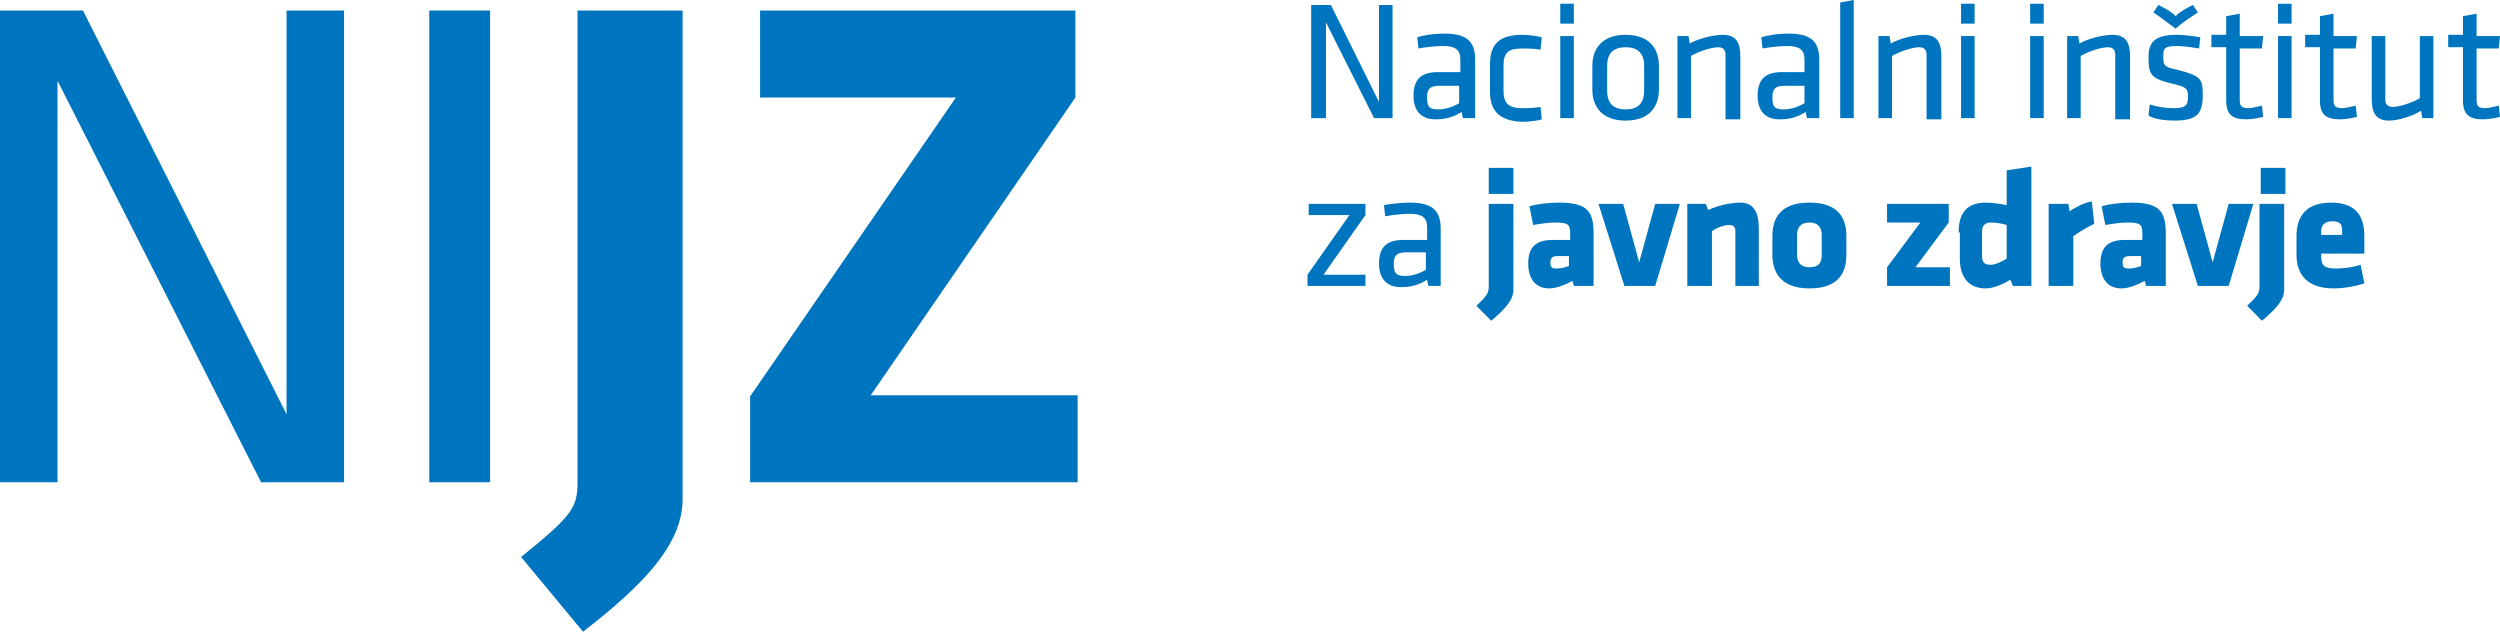
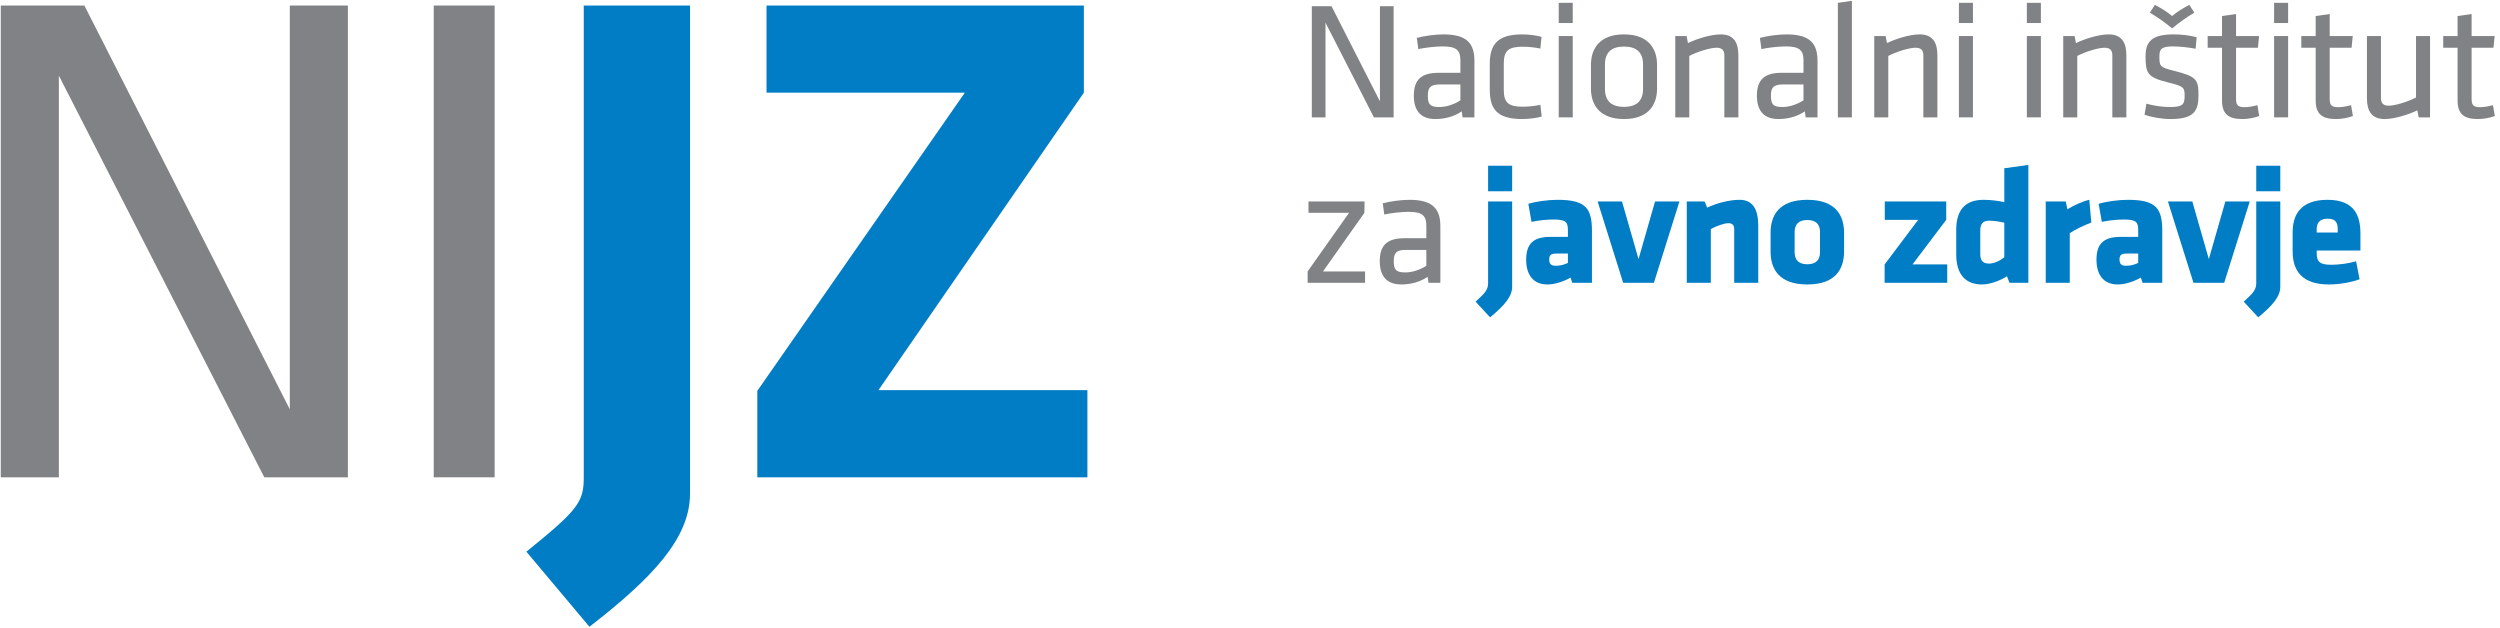
- <svg xmlns="http://www.w3.org/2000/svg" width="186" height="47" viewBox="0 0 186 47" fill="none">
-   <path d="M98.652 1.665V8.787H97.551V0.37H99.019L102.597 7.585V0.37H103.606V8.787H102.23L98.652 1.665Z" fill="#0075BF" style="fill:#0075BF;fill:color(display-p3 0 0.459 0.749);fill-opacity:1;" />
-   <path d="M109.752 8.788H108.835L108.743 8.325C108.193 8.695 107.55 8.88 106.817 8.88C105.716 8.88 105.165 8.233 105.165 7.123C105.165 5.828 105.807 5.365 107.001 5.365H108.651V4.441C108.651 3.701 108.285 3.423 107.367 3.423C106.817 3.423 105.991 3.516 105.532 3.608L105.44 2.776C105.991 2.591 106.817 2.498 107.459 2.498C109.202 2.498 109.752 3.146 109.752 4.441V8.788ZM108.651 6.383H107.092C106.45 6.383 106.174 6.568 106.174 7.215C106.174 7.863 106.266 8.14 107.001 8.14C107.55 8.14 108.101 7.955 108.56 7.678V6.383H108.651Z" fill="#0075BF" style="fill:#0075BF;fill:color(display-p3 0 0.459 0.749);fill-opacity:1;" />
-   <path d="M110.854 6.753V4.811C110.854 3.423 111.405 2.591 113.24 2.591C113.791 2.591 114.341 2.683 114.708 2.776L114.616 3.701C114.157 3.608 113.699 3.608 113.24 3.608C112.231 3.608 111.863 3.886 111.863 4.903V6.753C111.863 7.678 112.231 8.048 113.24 8.048C113.699 8.048 114.065 8.048 114.616 7.955L114.708 8.88C114.433 8.973 113.791 9.065 113.24 9.065C111.405 8.973 110.854 8.14 110.854 6.753Z" fill="#0075BF" style="fill:#0075BF;fill:color(display-p3 0 0.459 0.749);fill-opacity:1;" />
-   <path d="M116.083 1.758V0.278H117.092V1.758H116.083ZM116.083 8.787V2.683H117.092V8.787H116.083Z" fill="#0075BF" style="fill:#0075BF;fill:color(display-p3 0 0.459 0.749);fill-opacity:1;" />
-   <path d="M120.948 8.973C119.205 8.973 118.471 7.955 118.471 6.66V4.903C118.471 3.608 119.205 2.591 120.948 2.591C122.691 2.591 123.425 3.608 123.425 4.903V6.66C123.425 7.955 122.691 8.973 120.948 8.973ZM120.948 3.516C120.03 3.516 119.572 3.978 119.572 4.903V6.753C119.572 7.678 120.03 8.14 120.948 8.14C121.866 8.14 122.324 7.678 122.324 6.753V4.903C122.324 3.978 121.866 3.516 120.948 3.516Z" fill="#0075BF" style="fill:#0075BF;fill:color(display-p3 0 0.459 0.749);fill-opacity:1;" />
-   <path d="M128.379 4.071C128.379 3.701 128.196 3.516 127.828 3.516C127.37 3.516 126.453 3.793 125.81 4.163V8.788H124.801V2.683H125.626L125.718 3.238C126.361 2.868 127.462 2.591 128.196 2.591C129.205 2.591 129.48 3.238 129.48 4.163V8.88H128.379V4.071Z" fill="#0075BF" style="fill:#0075BF;fill:color(display-p3 0 0.459 0.749);fill-opacity:1;" />
-   <path d="M135.354 8.788H134.436L134.345 8.325C133.794 8.695 133.152 8.88 132.417 8.88C131.316 8.88 130.766 8.233 130.766 7.123C130.766 5.828 131.408 5.365 132.601 5.365H134.253V4.441C134.253 3.701 133.885 3.423 132.968 3.423C132.417 3.423 131.592 3.516 131.132 3.608L131.042 2.776C131.592 2.591 132.417 2.498 133.06 2.498C134.803 2.498 135.354 3.146 135.354 4.441V8.788ZM134.345 6.383H132.784C132.143 6.383 131.867 6.568 131.867 7.215C131.867 7.863 131.959 8.14 132.693 8.14C133.244 8.14 133.794 7.955 134.253 7.678V6.383H134.345Z" fill="#0075BF" style="fill:#0075BF;fill:color(display-p3 0 0.459 0.749);fill-opacity:1;" />
-   <path d="M136.91 8.787V0.185L137.919 0V8.787H136.91Z" fill="#0075BF" style="fill:#0075BF;fill:color(display-p3 0 0.459 0.749);fill-opacity:1;" />
-   <path d="M143.335 4.071C143.335 3.701 143.151 3.516 142.784 3.516C142.326 3.516 141.407 3.793 140.765 4.163V8.788H139.756V2.683H140.582L140.674 3.238C141.315 2.868 142.416 2.591 143.151 2.591C144.16 2.591 144.436 3.238 144.436 4.163V8.88H143.335V4.071Z" fill="#0075BF" style="fill:#0075BF;fill:color(display-p3 0 0.459 0.749);fill-opacity:1;" />
-   <path d="M145.902 1.758V0.278H146.911V1.758H145.902ZM145.902 8.787V2.683H146.911V8.787H145.902Z" fill="#0075BF" style="fill:#0075BF;fill:color(display-p3 0 0.459 0.749);fill-opacity:1;" />
-   <path d="M151.043 1.758V0.278H152.052V1.758H151.043ZM151.043 8.787V2.683H152.052V8.787H151.043Z" fill="#0075BF" style="fill:#0075BF;fill:color(display-p3 0 0.459 0.749);fill-opacity:1;" />
-   <path d="M157.373 4.071C157.373 3.701 157.189 3.516 156.823 3.516C156.363 3.516 155.446 3.793 154.803 4.163V8.788H153.794V2.683H154.621L154.712 3.238C155.354 2.868 156.455 2.591 157.189 2.591C158.199 2.591 158.474 3.238 158.474 4.163V8.88H157.373V4.071Z" fill="#0075BF" style="fill:#0075BF;fill:color(display-p3 0 0.459 0.749);fill-opacity:1;" />
-   <path d="M161.776 8.972C161.134 8.972 160.308 8.88 159.849 8.602L159.941 7.77C160.491 7.955 161.134 8.047 161.684 8.047C162.602 8.047 162.785 7.862 162.785 7.215C162.785 6.567 162.693 6.475 161.501 6.197C160.033 5.827 159.849 5.55 159.849 4.255C159.849 3.145 160.308 2.59 161.959 2.59C162.51 2.59 163.152 2.683 163.703 2.775L163.611 3.608C163.06 3.515 162.418 3.423 161.959 3.423C161.042 3.423 160.95 3.608 160.95 4.163C160.95 4.81 160.95 4.995 161.959 5.18C163.703 5.642 163.886 5.827 163.886 7.03C163.886 8.417 163.519 8.972 161.776 8.972ZM163.519 0.925C162.968 1.295 162.51 1.573 161.867 2.128C161.226 1.665 160.766 1.295 160.216 0.925L160.583 0.37C161.134 0.648 161.501 0.833 161.867 1.203C162.235 0.833 162.602 0.648 163.152 0.37L163.519 0.925Z" fill="#0075BF" style="fill:#0075BF;fill:color(display-p3 0 0.459 0.749);fill-opacity:1;" />
-   <path d="M168.381 8.693C168.015 8.786 167.556 8.878 167.097 8.878C166.087 8.878 165.629 8.508 165.629 7.491V3.514H164.528V2.589H165.629V1.202L166.638 1.017V2.681H168.381L168.289 3.606H166.638V7.398C166.638 7.861 166.73 8.046 167.28 8.046C167.556 8.046 167.831 7.953 168.289 7.861L168.381 8.693Z" fill="#0075BF" style="fill:#0075BF;fill:color(display-p3 0 0.459 0.749);fill-opacity:1;" />
-   <path d="M169.485 1.758V0.278H170.494V1.758H169.485ZM169.485 8.787V2.683H170.494V8.787H169.485Z" fill="#0075BF" style="fill:#0075BF;fill:color(display-p3 0 0.459 0.749);fill-opacity:1;" />
-   <path d="M175.356 8.693C174.99 8.786 174.531 8.878 174.073 8.878C173.063 8.878 172.604 8.508 172.604 7.491V3.514H171.503V2.589H172.604V1.202L173.614 1.017V2.681H175.356L175.266 3.606H173.614V7.398C173.614 7.861 173.705 8.046 174.255 8.046C174.531 8.046 174.806 7.953 175.266 7.861L175.356 8.693Z" fill="#0075BF" style="fill:#0075BF;fill:color(display-p3 0 0.459 0.749);fill-opacity:1;" />
-   <path d="M177.467 2.683V7.4C177.467 7.77 177.65 7.955 178.017 7.955C178.477 7.955 179.394 7.678 180.036 7.308V2.683H181.045V8.788H180.219L180.128 8.233C179.578 8.603 178.477 8.973 177.742 8.973C176.733 8.973 176.457 8.325 176.457 7.4V2.683H177.467Z" fill="#0075BF" style="fill:#0075BF;fill:color(display-p3 0 0.459 0.749);fill-opacity:1;" />
-   <path d="M186 8.693C185.633 8.786 185.175 8.878 184.716 8.878C183.707 8.878 183.247 8.508 183.247 7.491V3.514H182.146V2.589H183.247V1.202L184.258 1.017V2.681H186L185.909 3.606H184.258V7.398C184.258 7.861 184.348 8.046 184.899 8.046C185.175 8.046 185.449 7.953 185.909 7.861L186 8.693Z" fill="#0075BF" style="fill:#0075BF;fill:color(display-p3 0 0.459 0.749);fill-opacity:1;" />
-   <path d="M97.367 15.168H101.588V16.001L98.468 20.44H101.588V21.273H97.275V20.44L100.395 16.001H97.367V15.168Z" fill="#0075BF" style="fill:#0075BF;fill:color(display-p3 0 0.459 0.749);fill-opacity:1;" />
-   <path d="M107.187 21.272H106.269L106.177 20.81C105.627 21.18 104.985 21.365 104.251 21.365C103.15 21.365 102.599 20.717 102.599 19.608C102.599 18.313 103.241 17.85 104.434 17.85H106.177V16.925C106.177 16.185 105.811 15.908 104.893 15.908C104.343 15.908 103.517 16 103.058 16.093L102.966 15.261C103.425 15.168 104.251 15.075 104.893 15.075C106.636 15.075 107.187 15.723 107.187 17.018V21.272ZM106.177 18.775H104.618C103.976 18.775 103.7 18.96 103.7 19.608C103.7 20.255 103.792 20.532 104.526 20.532C105.076 20.532 105.627 20.348 106.086 20.07V18.775H106.177Z" fill="#0075BF" style="fill:#0075BF;fill:color(display-p3 0 0.459 0.749);fill-opacity:1;" />
-   <path d="M109.846 22.753C110.397 22.198 110.763 21.921 110.763 21.366V15.169H112.599V21.551C112.599 22.291 112.048 22.938 110.947 23.863L109.846 22.753ZM110.763 14.429V12.487H112.599V14.429H110.763Z" fill="#0075BF" style="fill:#0075BF;fill:color(display-p3 0 0.459 0.749);fill-opacity:1;" />
-   <path d="M117.095 21.272L117.003 20.902C116.27 21.272 115.719 21.457 115.259 21.457C114.158 21.457 113.7 20.625 113.7 19.608C113.7 18.405 114.25 17.85 115.535 17.85H116.82V17.388C116.82 16.74 116.728 16.555 115.719 16.555C115.169 16.555 114.618 16.648 114.068 16.74L113.792 15.353C114.342 15.168 115.259 15.075 115.994 15.075C118.104 15.075 118.563 15.723 118.563 17.388V21.272H117.095ZM116.728 19.053H115.902C115.535 19.053 115.351 19.145 115.351 19.515C115.351 19.885 115.443 19.978 115.81 19.978C116.178 19.978 116.452 19.885 116.728 19.793V19.053Z" fill="#0075BF" style="fill:#0075BF;fill:color(display-p3 0 0.459 0.749);fill-opacity:1;" />
-   <path d="M123.148 21.273H120.854L118.928 15.168H120.764L121.955 19.515L123.148 15.168H124.984L123.148 21.273Z" fill="#0075BF" style="fill:#0075BF;fill:color(display-p3 0 0.459 0.749);fill-opacity:1;" />
-   <path d="M129.112 21.272V17.203C129.112 16.925 129.02 16.74 128.654 16.74C128.287 16.74 127.736 16.925 127.369 17.203V21.272H125.534V15.168H126.91L127.094 15.63C127.827 15.261 128.837 15.075 129.479 15.075C130.489 15.075 130.856 15.815 130.856 17.018V21.272H129.112Z" fill="#0075BF" style="fill:#0075BF;fill:color(display-p3 0 0.459 0.749);fill-opacity:1;" />
-   <path d="M131.866 18.96V17.573C131.866 16.278 132.416 15.075 134.618 15.075C136.82 15.075 137.371 16.278 137.371 17.573V18.96C137.371 20.255 136.82 21.457 134.618 21.457C132.416 21.457 131.866 20.163 131.866 18.96ZM135.537 18.96V17.48C135.537 16.925 135.261 16.555 134.618 16.555C133.977 16.555 133.701 16.925 133.701 17.48V18.96C133.701 19.515 133.977 19.885 134.618 19.885C135.261 19.885 135.537 19.608 135.537 18.96Z" fill="#0075BF" style="fill:#0075BF;fill:color(display-p3 0 0.459 0.749);fill-opacity:1;" />
-   <path d="M140.397 15.168H144.984V16.555L142.507 19.885H145.076V21.273H140.397V19.885L142.874 16.555H140.397V15.168Z" fill="#0075BF" style="fill:#0075BF;fill:color(display-p3 0 0.459 0.749);fill-opacity:1;" />
-   <path d="M145.721 17.296C145.721 15.816 146.363 15.076 147.74 15.076C148.198 15.076 148.841 15.169 149.299 15.261V12.672L151.134 12.394V21.273H149.758L149.574 20.811C149.116 21.088 148.381 21.458 147.74 21.458C146.547 21.458 145.812 20.718 145.812 19.238V17.296H145.721ZM149.299 16.741C149.024 16.649 148.565 16.556 148.106 16.556C147.648 16.556 147.464 16.834 147.464 17.204V19.054C147.464 19.516 147.648 19.701 148.106 19.701C148.473 19.701 149.024 19.424 149.299 19.238V16.741Z" fill="#0075BF" style="fill:#0075BF;fill:color(display-p3 0 0.459 0.749);fill-opacity:1;" />
-   <path d="M154.254 17.573V21.272H152.419V15.168H153.886L153.978 15.723C154.345 15.445 155.079 15.075 155.63 14.983L155.814 16.648C155.263 16.925 154.621 17.295 154.254 17.573Z" fill="#0075BF" style="fill:#0075BF;fill:color(display-p3 0 0.459 0.749);fill-opacity:1;" />
-   <path d="M159.665 21.272L159.573 20.902C158.84 21.272 158.289 21.457 157.831 21.457C156.73 21.457 156.27 20.625 156.27 19.608C156.27 18.405 156.821 17.85 158.106 17.85H159.39V17.388C159.39 16.74 159.298 16.555 158.289 16.555C157.739 16.555 157.188 16.648 156.638 16.74L156.362 15.353C156.913 15.168 157.831 15.075 158.564 15.075C160.674 15.075 161.134 15.723 161.134 17.388V21.272H159.665ZM159.39 19.053H158.472C158.105 19.053 157.922 19.145 157.922 19.515C157.922 19.885 158.014 19.978 158.381 19.978C158.748 19.978 159.023 19.885 159.298 19.793V19.053H159.39Z" fill="#0075BF" style="fill:#0075BF;fill:color(display-p3 0 0.459 0.749);fill-opacity:1;" />
-   <path d="M165.815 21.273H163.521L161.595 15.168H163.43L164.622 19.515L165.815 15.168H167.65L165.815 21.273Z" fill="#0075BF" style="fill:#0075BF;fill:color(display-p3 0 0.459 0.749);fill-opacity:1;" />
-   <path d="M167.19 22.753C167.74 22.198 168.108 21.921 168.108 21.366V15.169H169.942V21.551C169.942 22.291 169.392 22.938 168.291 23.863L167.19 22.753ZM168.199 14.429V12.487H170.034V14.429H168.199Z" fill="#0075BF" style="fill:#0075BF;fill:color(display-p3 0 0.459 0.749);fill-opacity:1;" />
-   <path d="M172.696 18.868V19.053C172.696 19.793 172.97 19.978 173.797 19.978C174.347 19.978 175.081 19.885 175.631 19.7L175.907 21.087C175.356 21.272 174.438 21.457 173.613 21.457C171.686 21.457 170.86 20.44 170.86 18.96V17.573C170.86 16.278 171.411 15.075 173.429 15.075C175.448 15.075 175.907 16.278 175.907 17.573V18.868H172.696ZM174.255 17.203C174.255 16.74 174.163 16.463 173.521 16.463C172.879 16.463 172.696 16.833 172.696 17.203V17.48H174.255V17.203Z" fill="#0075BF" style="fill:#0075BF;fill:color(display-p3 0 0.459 0.749);fill-opacity:1;" />
-   <path d="M4.28 6.01V35.881H0V0.783H6.173L21.319 30.82V0.783H25.599V35.881H19.426L4.28 6.01Z" fill="#0075BF" style="fill:#0075BF;fill:color(display-p3 0 0.459 0.749);fill-opacity:1;" />
-   <path d="M36.464 35.881H31.937V0.783H36.464V35.881Z" fill="#0075BF" style="fill:#0075BF;fill:color(display-p3 0 0.459 0.749);fill-opacity:1;" />
-   <path d="M38.769 41.441C42.555 38.371 42.967 37.79 42.967 35.881V0.783H50.786V37.126C50.786 40.445 47.987 43.432 43.378 47L38.769 41.441Z" fill="#0075BF" style="fill:#0075BF;fill:color(display-p3 0 0.459 0.749);fill-opacity:1;" />
-   <path d="M64.781 29.409H80.174V35.881H55.809V29.492L71.119 7.255H56.55V0.783H80.009V7.255L64.781 29.409Z" fill="#0075BF" style="fill:#0075BF;fill:color(display-p3 0 0.459 0.749);fill-opacity:1;" />
+ <svg xmlns="http://www.w3.org/2000/svg" width="100%" height="100%" viewBox="0 0 2555 641" version="1.1" xml:space="preserve" style="fill-rule:evenodd;clip-rule:evenodd;stroke-linejoin:round;stroke-miterlimit:2;">
+   <g id="Artboard1" transform="matrix(0.977427,0,0,0.875301,-224.606,-134.851)">
+     <rect x="229.793" y="154.063" width="2613.21" height="732.15" style="fill:none;" />
+     <g id="Layer-1" transform="matrix(4.2629,0,0,4.76027,-24.6021,-92.1525)">
+       <g transform="matrix(1,0,0,1,384.794,76.4579)">
+         <path d="M0,-19.167L0,4.053L-3.359,4.053L-3.359,-23.22L1.473,-23.22L13.35,0.12L13.35,-23.22L16.707,-23.22L16.707,4.053L11.875,4.053L0,-19.167Z" style="fill:rgb(128,130,133);fill-rule:nonzero;" />
+       </g>
+       <g transform="matrix(1,0,0,1,417.882,68.6372)">
+         <path d="M0,3.805L-5.08,3.805C-7.209,3.805 -7.986,4.462 -7.986,6.466C-7.986,8.515 -7.617,9.336 -5.16,9.336C-3.44,9.336 -1.517,8.678 0,7.695L0,3.805ZM3.439,11.874L0.531,11.874L0.326,10.399C-1.434,11.628 -3.728,12.285 -6.145,12.285C-9.869,12.285 -11.426,10.073 -11.426,6.552C-11.426,2.413 -9.338,0.941 -5.325,0.941L0,0.941L0,-2.174C0,-4.67 -1.106,-5.53 -4.342,-5.53C-6.268,-5.53 -8.766,-5.204 -10.321,-4.876L-10.689,-7.619C-8.805,-8.111 -6.268,-8.48 -4.138,-8.48C1.556,-8.48 3.439,-6.267 3.439,-2.008L3.439,11.874Z" style="fill:rgb(128,130,133);fill-rule:nonzero;" />
+       </g>
+       <g transform="matrix(1,0,0,1,425.087,67.4082)">
+         <path d="M0,6.263L0,-0.002C0,-4.59 1.719,-7.251 7.944,-7.251C9.705,-7.251 11.672,-6.965 12.695,-6.636L12.409,-3.769C10.853,-4.098 9.42,-4.221 8.025,-4.221C4.586,-4.221 3.439,-3.237 3.439,-0.125L3.439,6.386C3.439,9.498 4.586,10.482 8.025,10.482C9.42,10.482 10.853,10.359 12.409,10.03L12.736,12.9C11.712,13.225 9.705,13.514 7.944,13.514C1.557,13.514 0,10.85 0,6.263" style="fill:rgb(128,130,133);fill-rule:nonzero;" />
+       </g>
+       <g transform="matrix(1,0,0,1,-8.50389,-108.295)">
+         <path d="M450.505,168.861L453.944,168.861L453.944,188.806L450.505,188.806L450.505,168.861ZM450.505,160.712L453.944,160.712L453.944,165.668L450.505,165.668L450.505,160.712Z" style="fill:rgb(128,130,133);fill-rule:nonzero;" />
+       </g>
+       <g transform="matrix(1,0,0,1,458.011,77.9323)">
+         <path d="M0,-14.785C-3.112,-14.785 -4.669,-13.313 -4.669,-10.404L-4.669,-4.384C-4.669,-1.477 -3.112,-0.002 0,-0.002C3.113,-0.002 4.669,-1.477 4.669,-4.384L4.669,-10.404C4.669,-13.313 3.113,-14.785 0,-14.785M0,2.99C-5.814,2.99 -8.108,-0.328 -8.108,-4.507L-8.108,-10.281C-8.108,-14.456 -5.814,-17.775 0,-17.775C5.814,-17.775 8.109,-14.456 8.109,-10.281L8.109,-4.507C8.109,-0.328 5.814,2.99 0,2.99" style="fill:rgb(128,130,133);fill-rule:nonzero;" />
+       </g>
+       <g transform="matrix(1,0,0,1,482.623,60.1571)">
+         <path d="M0,20.354L0,5.12C0,3.811 -0.655,3.276 -1.924,3.276C-3.398,3.276 -6.471,4.179 -8.6,5.283L-8.6,20.354L-12.039,20.354L-12.039,0.409L-9.256,0.409L-8.928,2.13C-6.716,1.064 -3.275,0 -0.9,0C2.293,0 3.44,2.007 3.44,5.077L3.44,20.354L0,20.354Z" style="fill:rgb(128,130,133);fill-rule:nonzero;" />
+       </g>
+       <g transform="matrix(1,0,0,1,502.034,68.6372)">
+         <path d="M0,3.805L-5.079,3.805C-7.208,3.805 -7.985,4.462 -7.985,6.466C-7.985,8.515 -7.617,9.336 -5.161,9.336C-3.44,9.336 -1.517,8.678 0,7.695L0,3.805ZM3.439,11.874L0.532,11.874L0.327,10.399C-1.434,11.628 -3.728,12.285 -6.144,12.285C-9.87,12.285 -11.426,10.073 -11.426,6.552C-11.426,2.413 -9.338,0.941 -5.325,0.941L0,0.941L0,-2.174C0,-4.67 -1.106,-5.53 -4.342,-5.53C-6.267,-5.53 -8.765,-5.204 -10.321,-4.876L-10.688,-7.619C-8.805,-8.111 -6.267,-8.48 -4.138,-8.48C1.556,-8.48 3.439,-6.267 3.439,-2.008L3.439,11.874Z" style="fill:rgb(128,130,133);fill-rule:nonzero;" />
+       </g>
+       <g transform="matrix(0,-1,-1,0,526.479,67.9391)">
+         <path d="M-12.572,16.013L15.522,16.013L16.013,12.572L-12.572,12.572L-12.572,16.013Z" style="fill:rgb(128,130,133);fill-rule:nonzero;" />
+       </g>
+       <g transform="matrix(1,0,0,1,531.435,60.1571)">
+         <path d="M0,20.354L0,5.12C0,3.811 -0.654,3.276 -1.924,3.276C-3.398,3.276 -6.471,4.179 -8.6,5.283L-8.6,20.354L-12.039,20.354L-12.039,0.409L-9.256,0.409L-8.928,2.13C-6.716,1.064 -3.275,0 -0.9,0C2.293,0 3.441,2.007 3.441,5.077L3.441,20.354L0,20.354Z" style="fill:rgb(128,130,133);fill-rule:nonzero;" />
+       </g>
+       <g transform="matrix(1,0,0,1,-8.50389,-108.295)">
+         <path d="M548.66,168.861L552.1,168.861L552.1,188.806L548.66,188.806L548.66,168.861ZM548.66,160.712L552.1,160.712L552.1,165.668L548.66,165.668L548.66,160.712Z" style="fill:rgb(128,130,133);fill-rule:nonzero;" />
+       </g>
+       <g transform="matrix(1,0,0,1,-8.50389,-108.295)">
+         <path d="M565.326,168.861L568.767,168.861L568.767,188.806L565.326,188.806L565.326,168.861ZM565.326,160.712L568.767,160.712L568.767,165.668L565.326,165.668L565.326,160.712Z" style="fill:rgb(128,130,133);fill-rule:nonzero;" />
+       </g>
+       <g transform="matrix(1,0,0,1,577.789,60.1571)">
+         <path d="M0,20.354L0,5.12C0,3.811 -0.655,3.276 -1.924,3.276C-3.398,3.276 -6.471,4.179 -8.6,5.283L-8.6,20.354L-12.041,20.354L-12.041,0.409L-9.256,0.409L-8.928,2.13C-6.717,1.064 -3.276,0 -0.9,0C2.293,0 3.44,2.007 3.44,5.077L3.44,20.354L0,20.354Z" style="fill:rgb(128,130,133);fill-rule:nonzero;" />
+       </g>
+       <g transform="matrix(1,0,0,1,597.896,78.9963)">
+         <path d="M0,-24.161C-1.926,-23.017 -3.44,-21.951 -5.447,-20.313C-7.453,-21.951 -8.97,-23.017 -10.895,-24.161L-9.666,-26.087C-7.782,-25.064 -6.799,-24.449 -5.447,-23.343C-4.096,-24.449 -3.113,-25.064 -1.229,-26.087L0,-24.161ZM-5.857,1.926C-7.904,1.926 -10.607,1.472 -12.205,0.86L-11.754,-1.844C-10.034,-1.352 -7.782,-1.023 -6.062,-1.023C-2.908,-1.023 -2.376,-1.598 -2.376,-3.727C-2.376,-5.857 -2.54,-6.102 -6.553,-7.086C-11.508,-8.315 -11.959,-9.338 -11.959,-13.474C-11.959,-17.161 -10.32,-18.839 -5.078,-18.839C-3.154,-18.839 -1.065,-18.593 0.572,-18.144L0.326,-15.317C-1.353,-15.643 -3.563,-15.889 -5.201,-15.889C-8.15,-15.889 -8.56,-15.194 -8.56,-13.394C-8.56,-11.182 -8.52,-10.77 -5.161,-9.953C0.572,-8.52 1.022,-7.823 1.022,-3.85C1.022,0.04 -0.165,1.926 -5.857,1.926" style="fill:rgb(128,130,133);fill-rule:nonzero;" />
+       </g>
+       <g transform="matrix(1,0,0,1,613.824,55.8989)">
+         <path d="M0,24.286C-1.227,24.735 -2.702,25.023 -4.177,25.023C-7.535,25.023 -9.131,23.794 -9.131,20.476L-9.131,7.534L-12.654,7.534L-12.654,4.667L-9.131,4.667L-9.131,-0.246L-5.691,-0.737L-5.691,4.667L-0.039,4.667L-0.326,7.534L-5.691,7.534L-5.691,19.904C-5.691,21.376 -5.487,22.114 -3.644,22.114C-2.702,22.114 -1.719,21.951 -0.449,21.622L0,24.286Z" style="fill:rgb(128,130,133);fill-rule:nonzero;" />
+       </g>
+       <g transform="matrix(1,0,0,1,-8.50389,-108.295)">
+         <path d="M625.971,168.861L629.411,168.861L629.411,188.806L625.971,188.806L625.971,168.861ZM625.971,160.712L629.411,160.712L629.411,165.668L625.971,165.668L625.971,160.712Z" style="fill:rgb(128,130,133);fill-rule:nonzero;" />
+       </g>
+       <g transform="matrix(1,0,0,1,636.796,55.8989)">
+         <path d="M0,24.286C-1.229,24.735 -2.701,25.023 -4.176,25.023C-7.535,25.023 -9.131,23.794 -9.131,20.476L-9.131,7.534L-12.654,7.534L-12.654,4.667L-9.131,4.667L-9.131,-0.246L-5.691,-0.737L-5.691,4.667L-0.039,4.667L-0.326,7.534L-5.691,7.534L-5.691,19.904C-5.691,21.376 -5.486,22.114 -3.644,22.114C-2.701,22.114 -1.719,21.951 -0.449,21.622L0,24.286Z" style="fill:rgb(128,130,133);fill-rule:nonzero;" />
+       </g>
+       <g transform="matrix(1,0,0,1,643.675,80.9223)">
+         <path d="M0,-20.356L0,-5.119C0,-3.81 0.656,-3.278 1.926,-3.278C3.4,-3.278 6.471,-4.179 8.601,-5.285L8.601,-20.356L12.041,-20.356L12.041,-0.411L9.256,-0.411L8.928,-2.132C6.717,-1.066 3.277,0 0.902,0C-2.292,0 -3.439,-2.009 -3.439,-5.082L-3.439,-20.356L0,-20.356Z" style="fill:rgb(128,130,133);fill-rule:nonzero;" />
+       </g>
+       <g transform="matrix(1,0,0,1,671.603,55.8989)">
+         <path d="M0,24.286C-1.228,24.735 -2.702,25.023 -4.178,25.023C-7.535,25.023 -9.132,23.794 -9.132,20.476L-9.132,7.534L-12.654,7.534L-12.654,4.667L-9.132,4.667L-9.132,-0.246L-5.691,-0.737L-5.691,4.667L-0.04,4.667L-0.327,7.534L-5.691,7.534L-5.691,19.904C-5.691,21.376 -5.488,22.114 -3.645,22.114C-2.702,22.114 -1.719,21.951 -0.45,21.622L0,24.286Z" style="fill:rgb(128,130,133);fill-rule:nonzero;" />
+       </g>
+       <g transform="matrix(1,0,0,1,380.617,121.086)">
+         <path d="M0,-19.944L13.76,-19.944L13.718,-17.16L3.563,-2.786L13.883,-2.786L13.883,0L-0.206,0L-0.206,-2.786L9.951,-17.16L0,-17.16L0,-19.944Z" style="fill:rgb(128,130,133);fill-rule:nonzero;" />
+       </g>
+       <g transform="matrix(1,0,0,1,409.529,109.208)">
+         <path d="M0,3.812L-5.079,3.812C-7.209,3.812 -7.986,4.464 -7.986,6.473C-7.986,8.52 -7.617,9.337 -5.16,9.337C-3.439,9.337 -1.516,8.686 0,7.702L0,3.812ZM3.439,11.878L0.531,11.878L0.327,10.403C-1.434,11.632 -3.727,12.287 -6.144,12.287C-9.869,12.287 -11.426,10.075 -11.426,6.553C-11.426,2.417 -9.338,0.943 -5.324,0.943L0,0.943L0,-2.167C0,-4.668 -1.105,-5.528 -4.342,-5.528C-6.267,-5.528 -8.765,-5.2 -10.32,-4.871L-10.689,-7.615C-8.805,-8.106 -6.267,-8.475 -4.136,-8.475C1.557,-8.475 3.439,-6.266 3.439,-2.004L3.439,11.878Z" style="fill:rgb(128,130,133);fill-rule:nonzero;" />
+       </g>
+       <g transform="matrix(1,0,0,1,-8.50389,-19.28)">
+         <path d="M433.181,111.659L439.079,111.659L439.079,117.924L433.181,117.924L433.181,111.659ZM430.111,144.994C431.954,143.276 433.181,142.293 433.181,140.529L433.181,120.422L439.08,120.422L439.08,141.31C439.08,143.682 437.318,145.814 433.673,148.844L430.111,144.994Z" style="fill:rgb(0,125,197);fill-rule:nonzero;" />
+       </g>
+       <g transform="matrix(1,0,0,1,444.253,108.31)">
+         <path d="M0,5.608L-2.826,5.608C-4.096,5.608 -4.588,5.937 -4.588,7.043C-4.588,8.149 -4.137,8.6 -2.99,8.6C-1.761,8.6 -0.902,8.312 0,7.903L0,5.608ZM1.064,12.776L0.654,11.507C-1.639,12.776 -3.686,13.185 -5.037,13.185C-8.723,13.185 -10.238,10.524 -10.238,7.126C-10.238,3.112 -8.396,1.515 -4.301,1.515L0,1.515L0,-0.003C0,-2.049 -0.369,-2.744 -3.523,-2.744C-5.283,-2.744 -7.045,-2.541 -8.928,-2.172L-9.707,-6.594C-7.822,-7.168 -4.834,-7.577 -2.539,-7.577C4.381,-7.577 5.896,-5.491 5.896,0.04L5.896,12.776L1.064,12.776Z" style="fill:rgb(0,125,197);fill-rule:nonzero;" />
+       </g>
+       <g transform="matrix(1,0,0,1,465.341,101.142)">
+         <path d="M0,19.944L-7.534,19.944L-13.801,0L-7.822,0L-3.768,14.128L0.287,0L6.267,0L0,19.944Z" style="fill:rgb(0,125,197);fill-rule:nonzero;" />
+       </g>
+       <g transform="matrix(1,0,0,1,485.041,100.733)">
+         <path d="M0,20.353L0,7.168C0,6.265 -0.41,5.733 -1.434,5.733C-2.498,5.733 -4.465,6.471 -5.734,7.168L-5.734,20.353L-11.631,20.353L-11.631,0.409L-7.249,0.409L-6.635,1.926C-4.178,0.737 -0.984,0 1.311,0C4.709,0 5.897,2.541 5.897,6.388L5.897,20.353L0,20.353Z" style="fill:rgb(0,125,197);fill-rule:nonzero;" />
+       </g>
+       <g transform="matrix(1,0,0,1,506.087,108.636)">
+         <path d="M0,4.956L0,-0C0,-1.883 -0.982,-2.947 -3.112,-2.947C-5.242,-2.947 -6.225,-1.883 -6.225,-0L-6.225,4.956C-6.225,6.84 -5.242,7.906 -3.112,7.906C-0.982,7.906 0,6.84 0,4.956M-12.123,4.79L-12.123,0.163C-12.123,-3.93 -10.197,-7.903 -3.112,-7.903C3.973,-7.903 5.896,-3.93 5.896,0.163L5.896,4.79C5.896,8.889 3.973,12.859 -3.112,12.859C-10.197,12.859 -12.123,8.889 -12.123,4.79" style="fill:rgb(0,125,197);fill-rule:nonzero;" />
+       </g>
+       <g transform="matrix(1,0,0,1,521.976,121.086)">
+         <path d="M0,-19.944L15.07,-19.944L15.07,-15.439L6.797,-4.504L15.316,-4.504L15.316,0L-0.041,0L-0.041,-4.504L8.189,-15.439L0,-15.439L0,-19.944Z" style="fill:rgb(0,125,197);fill-rule:nonzero;" />
+       </g>
+       <g transform="matrix(1,0,0,1,551.294,107.327)">
+         <path d="M0,-0.983C-1.023,-1.229 -2.537,-1.475 -3.767,-1.475C-5.322,-1.475 -5.896,-0.532 -5.896,0.777L-5.896,6.797C-5.896,8.189 -5.322,9.049 -3.767,9.049C-2.414,9.049 -0.859,8.232 0,7.494L0,-0.983ZM-11.794,0.777C-11.794,-3.933 -9.746,-6.594 -5.077,-6.594C-3.439,-6.594 -1.35,-6.348 0,-6.02L0,-14.334L5.898,-15.151L5.898,13.759L1.271,13.759L0.656,12.162C-0.736,13.062 -3.316,14.168 -5.487,14.168C-9.541,14.168 -11.794,11.673 -11.794,6.797L-11.794,0.777Z" style="fill:rgb(0,125,197);fill-rule:nonzero;" />
+       </g>
+       <g transform="matrix(1,0,0,1,567.348,112.897)">
+         <path d="M0,-3.975L0,8.189L-5.896,8.189L-5.896,-11.755L-0.983,-11.755L-0.573,-9.831C0.655,-10.649 3.194,-11.835 4.792,-12.164L5.283,-6.593C3.522,-5.899 1.269,-4.873 0,-3.975" style="fill:rgb(0,125,197);fill-rule:nonzero;" />
+       </g>
+       <g transform="matrix(1,0,0,1,584.137,108.31)">
+         <path d="M0,5.608L-2.825,5.608C-4.096,5.608 -4.587,5.937 -4.587,7.043C-4.587,8.149 -4.136,8.6 -2.989,8.6C-1.761,8.6 -0.901,8.312 0,7.903L0,5.608ZM1.065,12.776L0.655,11.507C-1.638,12.776 -3.686,13.185 -5.038,13.185C-8.724,13.185 -10.238,10.524 -10.238,7.126C-10.238,3.112 -8.396,1.515 -4.3,1.515L0,1.515L0,-0.003C0,-2.049 -0.368,-2.744 -3.522,-2.744C-5.283,-2.744 -7.044,-2.541 -8.928,-2.172L-9.706,-6.594C-7.821,-7.168 -4.833,-7.577 -2.54,-7.577C4.382,-7.577 5.896,-5.491 5.896,0.04L5.896,12.776L1.065,12.776Z" style="fill:rgb(0,125,197);fill-rule:nonzero;" />
+       </g>
+       <g transform="matrix(1,0,0,1,605.225,101.142)">
+         <path d="M0,19.944L-7.534,19.944L-13.801,0L-7.821,0L-3.767,14.128L0.288,0L6.267,0L0,19.944Z" style="fill:rgb(0,125,197);fill-rule:nonzero;" />
+       </g>
+       <g transform="matrix(1,0,0,1,-8.50389,-19.28)">
+         <path d="M621.592,111.659L627.489,111.659L627.489,117.924L621.592,117.924L621.592,111.659ZM618.521,144.994C620.365,143.276 621.592,142.293 621.592,140.529L621.592,120.422L627.49,120.422L627.49,141.31C627.49,143.682 625.73,145.814 622.083,148.844L618.521,144.994Z" style="fill:rgb(0,125,197);fill-rule:nonzero;" />
+       </g>
+       <g transform="matrix(1,0,0,1,633.072,114.328)">
+         <path d="M0,-6.426C0,-7.821 -0.409,-8.967 -2.457,-8.967C-4.505,-8.967 -5.16,-7.821 -5.16,-6.426L-5.16,-5.569L0,-5.569L0,-6.426ZM-5.16,-1.147L-5.16,-0.57C-5.16,1.722 -4.26,2.337 -1.557,2.337C0.287,2.337 2.744,2.009 4.506,1.477L5.364,5.899C3.564,6.553 0.656,7.168 -2.13,7.168C-8.6,7.168 -11.057,3.972 -11.057,-0.939L-11.057,-5.609C-11.057,-9.91 -9.133,-13.594 -2.498,-13.594C4.137,-13.594 5.57,-9.664 5.57,-5.323L5.57,-1.147L-5.16,-1.147Z" style="fill:rgb(0,125,197);fill-rule:nonzero;" />
+       </g>
+       <g transform="matrix(1,0,0,1,74.1148,151.593)">
+         <path d="M0,-81.312L0,17.203L-14.248,17.203L-14.248,-98.515L6.255,-98.515L56.645,0.521L56.645,-98.515L70.89,-98.515L70.89,17.203L50.387,17.203L0,-81.312Z" style="fill:rgb(128,130,133);fill-rule:nonzero;" />
+       </g>
+       <g transform="matrix(-1,0,0,1,355.57,-19.349)">
+         <rect x="174.567" y="72.427" width="14.94" height="115.718" style="fill:rgb(128,130,133);" />
+       </g>
+       <g transform="matrix(1,0,0,1,188.789,71.4964)">
+         <path d="M0,115.542C12.683,105.288 14.072,103.38 14.072,97.299L14.072,-18.419L40.135,-18.419L40.135,101.296C40.135,112.239 30.926,121.97 15.465,133.961L0,115.542Z" style="fill:rgb(0,125,197);fill-rule:nonzero;" />
+       </g>
+       <g transform="matrix(1,0,0,1,275.139,74.4517)">
+         <path d="M0,72.97L51.255,72.97L51.255,94.344L-29.71,94.344L-29.71,73.146L21.198,0L-27.452,0L-27.452,-21.374L50.386,-21.374L50.386,0L0,72.97Z" style="fill:rgb(0,125,197);fill-rule:nonzero;" />
+       </g>
+     </g>
+   </g>
</svg>
